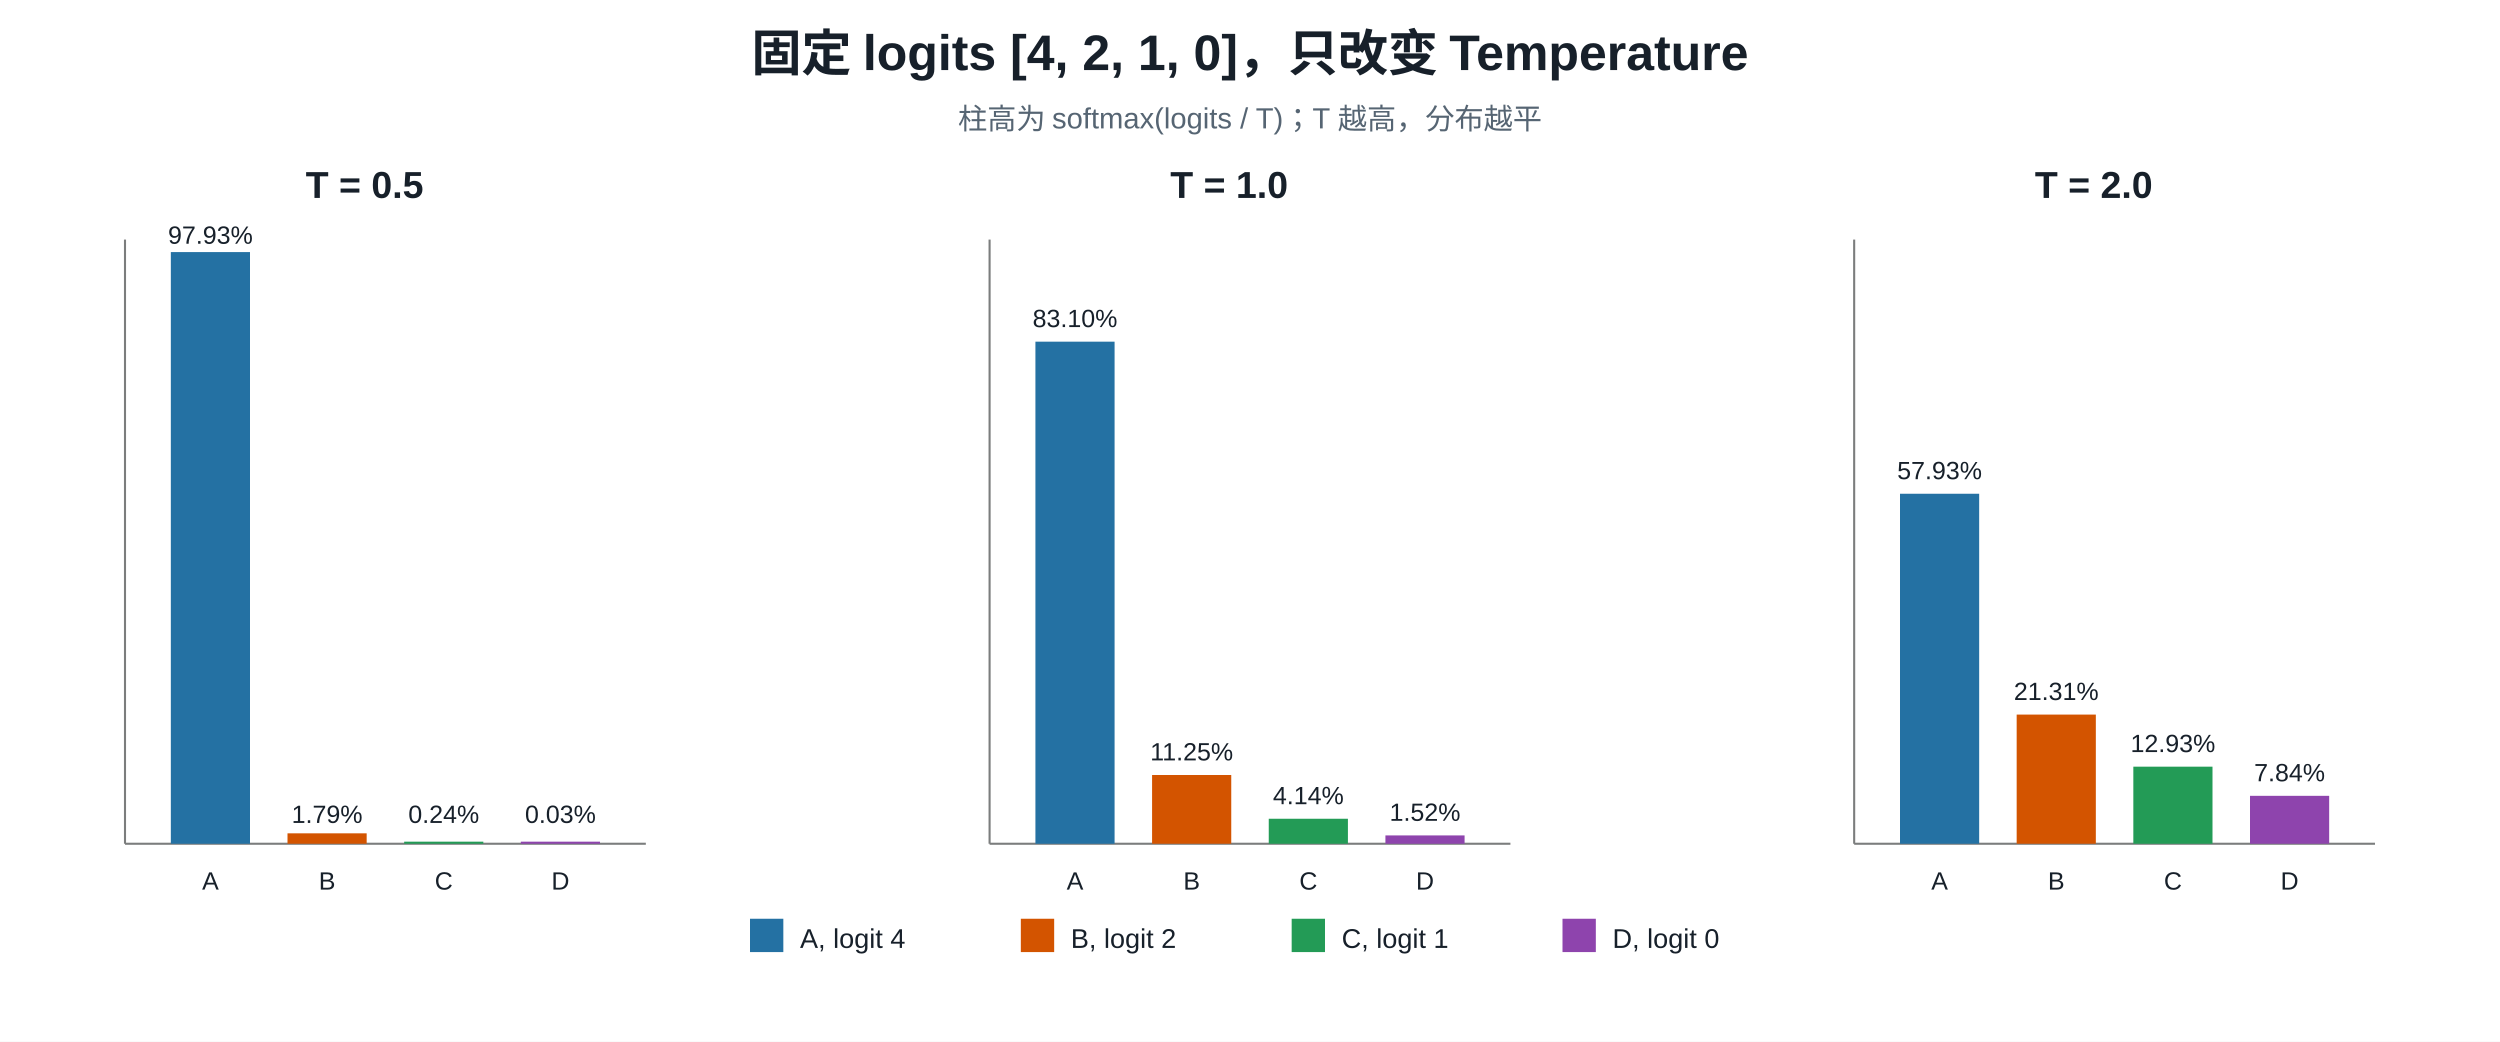
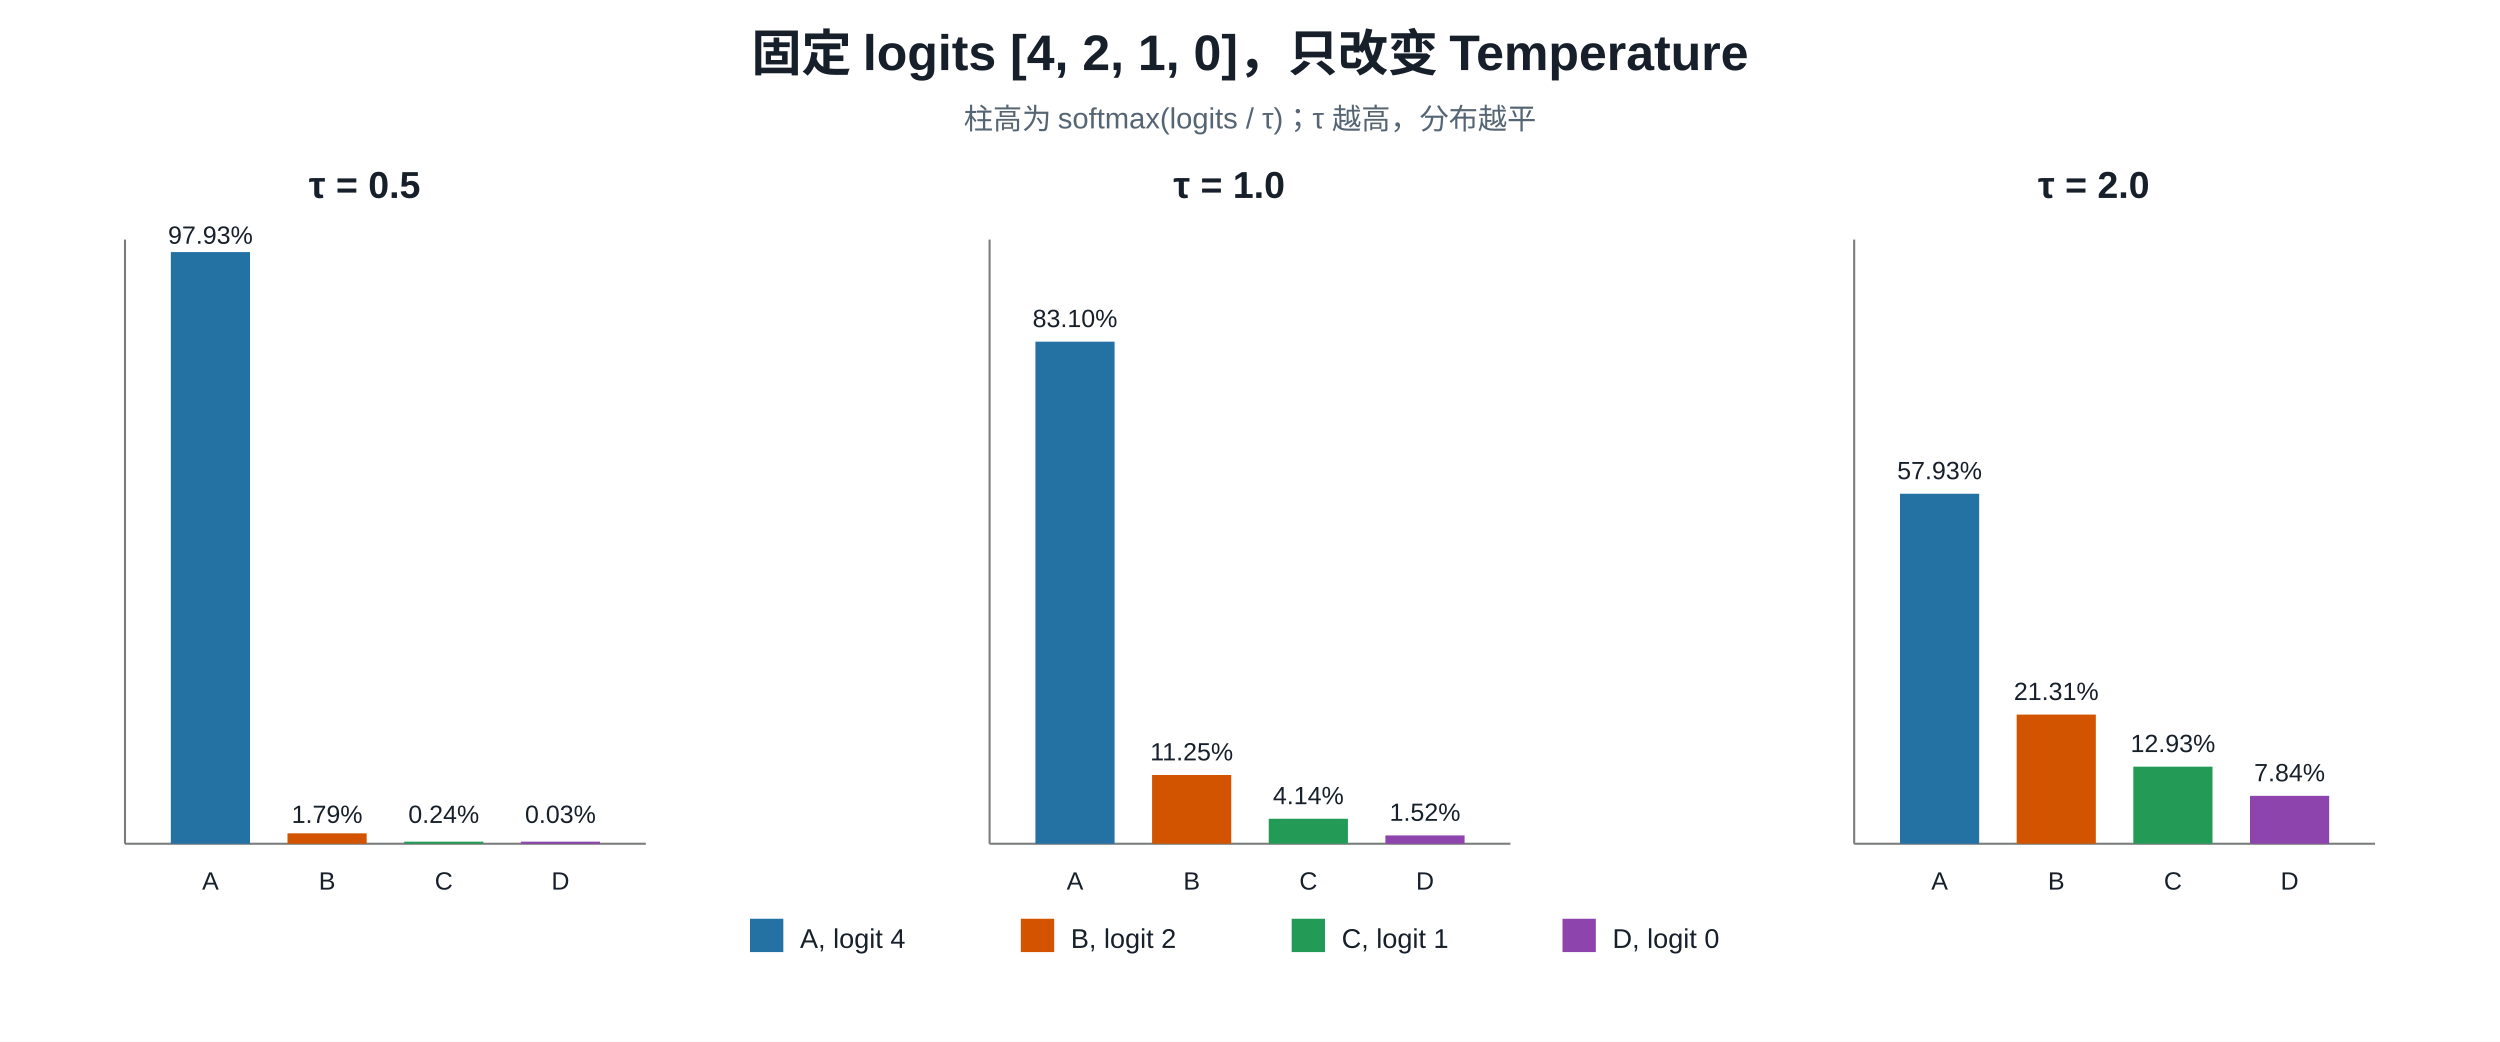
<svg xmlns="http://www.w3.org/2000/svg" width="1200" height="500" viewBox="0 0 1200 500" role="img" aria-labelledby="title desc">
  <rect width="1200" height="500" fill="#ffffff" />
  <text x="600" y="34" text-anchor="middle" font-family="Arial, sans-serif" font-size="24" font-weight="700" fill="#17202a">固定 logits [4, 2, 1, 0]，只改变 Temperature</text>
-   <text x="600" y="62" text-anchor="middle" font-family="Arial, sans-serif" font-size="14" fill="#566573">柱高为 softmax(logits / T)；T 越高，分布越平</text>
+   <text x="600" y="62" text-anchor="middle" font-family="Arial, sans-serif" font-size="14" fill="#566573">柱高为 softmax(logits / τ)；τ 越高，分布越平</text>
  <g font-family="Arial, sans-serif">
    <g transform="translate(40 95)">
-       <text x="135" y="0" text-anchor="middle" font-size="18" font-weight="700" fill="#17202a">T = 0.5</text>
+       <text x="135" y="0" text-anchor="middle" font-size="18" font-weight="700" fill="#17202a">τ = 0.5</text>
      <line x1="20" y1="310" x2="270" y2="310" stroke="#7b7d7d" />
      <line x1="20" y1="20" x2="20" y2="310" stroke="#7b7d7d" />
      <rect x="42" y="26" width="38" height="284" fill="#2471a3" />
      <rect x="98" y="305" width="38" height="5" fill="#d35400" />
      <rect x="154" y="309" width="38" height="1" fill="#239b56" />
      <rect x="210" y="309" width="38" height="1" fill="#8e44ad" />
      <g text-anchor="middle" font-size="12" fill="#17202a">
        <text x="61" y="22">97.93%</text>
        <text x="117" y="300">1.79%</text>
        <text x="173" y="300">0.24%</text>
        <text x="229" y="300">0.03%</text>
        <text x="61" y="332">A</text>
        <text x="117" y="332">B</text>
        <text x="173" y="332">C</text>
        <text x="229" y="332">D</text>
      </g>
    </g>
    <g transform="translate(455 95)">
-       <text x="135" y="0" text-anchor="middle" font-size="18" font-weight="700" fill="#17202a">T = 1.0</text>
+       <text x="135" y="0" text-anchor="middle" font-size="18" font-weight="700" fill="#17202a">τ = 1.0</text>
      <line x1="20" y1="310" x2="270" y2="310" stroke="#7b7d7d" />
      <line x1="20" y1="20" x2="20" y2="310" stroke="#7b7d7d" />
      <rect x="42" y="69" width="38" height="241" fill="#2471a3" />
      <rect x="98" y="277" width="38" height="33" fill="#d35400" />
      <rect x="154" y="298" width="38" height="12" fill="#239b56" />
      <rect x="210" y="306" width="38" height="4" fill="#8e44ad" />
      <g text-anchor="middle" font-size="12" fill="#17202a">
        <text x="61" y="62">83.10%</text>
        <text x="117" y="270">11.25%</text>
        <text x="173" y="291">4.14%</text>
        <text x="229" y="299">1.52%</text>
        <text x="61" y="332">A</text>
        <text x="117" y="332">B</text>
        <text x="173" y="332">C</text>
        <text x="229" y="332">D</text>
      </g>
    </g>
    <g transform="translate(870 95)">
-       <text x="135" y="0" text-anchor="middle" font-size="18" font-weight="700" fill="#17202a">T = 2.0</text>
+       <text x="135" y="0" text-anchor="middle" font-size="18" font-weight="700" fill="#17202a">τ = 2.0</text>
      <line x1="20" y1="310" x2="270" y2="310" stroke="#7b7d7d" />
      <line x1="20" y1="20" x2="20" y2="310" stroke="#7b7d7d" />
      <rect x="42" y="142" width="38" height="168" fill="#2471a3" />
      <rect x="98" y="248" width="38" height="62" fill="#d35400" />
      <rect x="154" y="273" width="38" height="37" fill="#239b56" />
      <rect x="210" y="287" width="38" height="23" fill="#8e44ad" />
      <g text-anchor="middle" font-size="12" fill="#17202a">
        <text x="61" y="135">57.93%</text>
        <text x="117" y="241">21.31%</text>
        <text x="173" y="266">12.93%</text>
        <text x="229" y="280">7.84%</text>
        <text x="61" y="332">A</text>
        <text x="117" y="332">B</text>
        <text x="173" y="332">C</text>
        <text x="229" y="332">D</text>
      </g>
    </g>
  </g>
  <g transform="translate(360 455)" font-family="Arial, sans-serif" font-size="13" fill="#17202a">
    <rect x="0" y="-14" width="16" height="16" fill="#2471a3" />
    <text x="24" y="0">A, logit 4</text>
    <rect x="130" y="-14" width="16" height="16" fill="#d35400" />
    <text x="154" y="0">B, logit 2</text>
    <rect x="260" y="-14" width="16" height="16" fill="#239b56" />
    <text x="284" y="0">C, logit 1</text>
    <rect x="390" y="-14" width="16" height="16" fill="#8e44ad" />
    <text x="414" y="0">D, logit 0</text>
  </g>
</svg>
